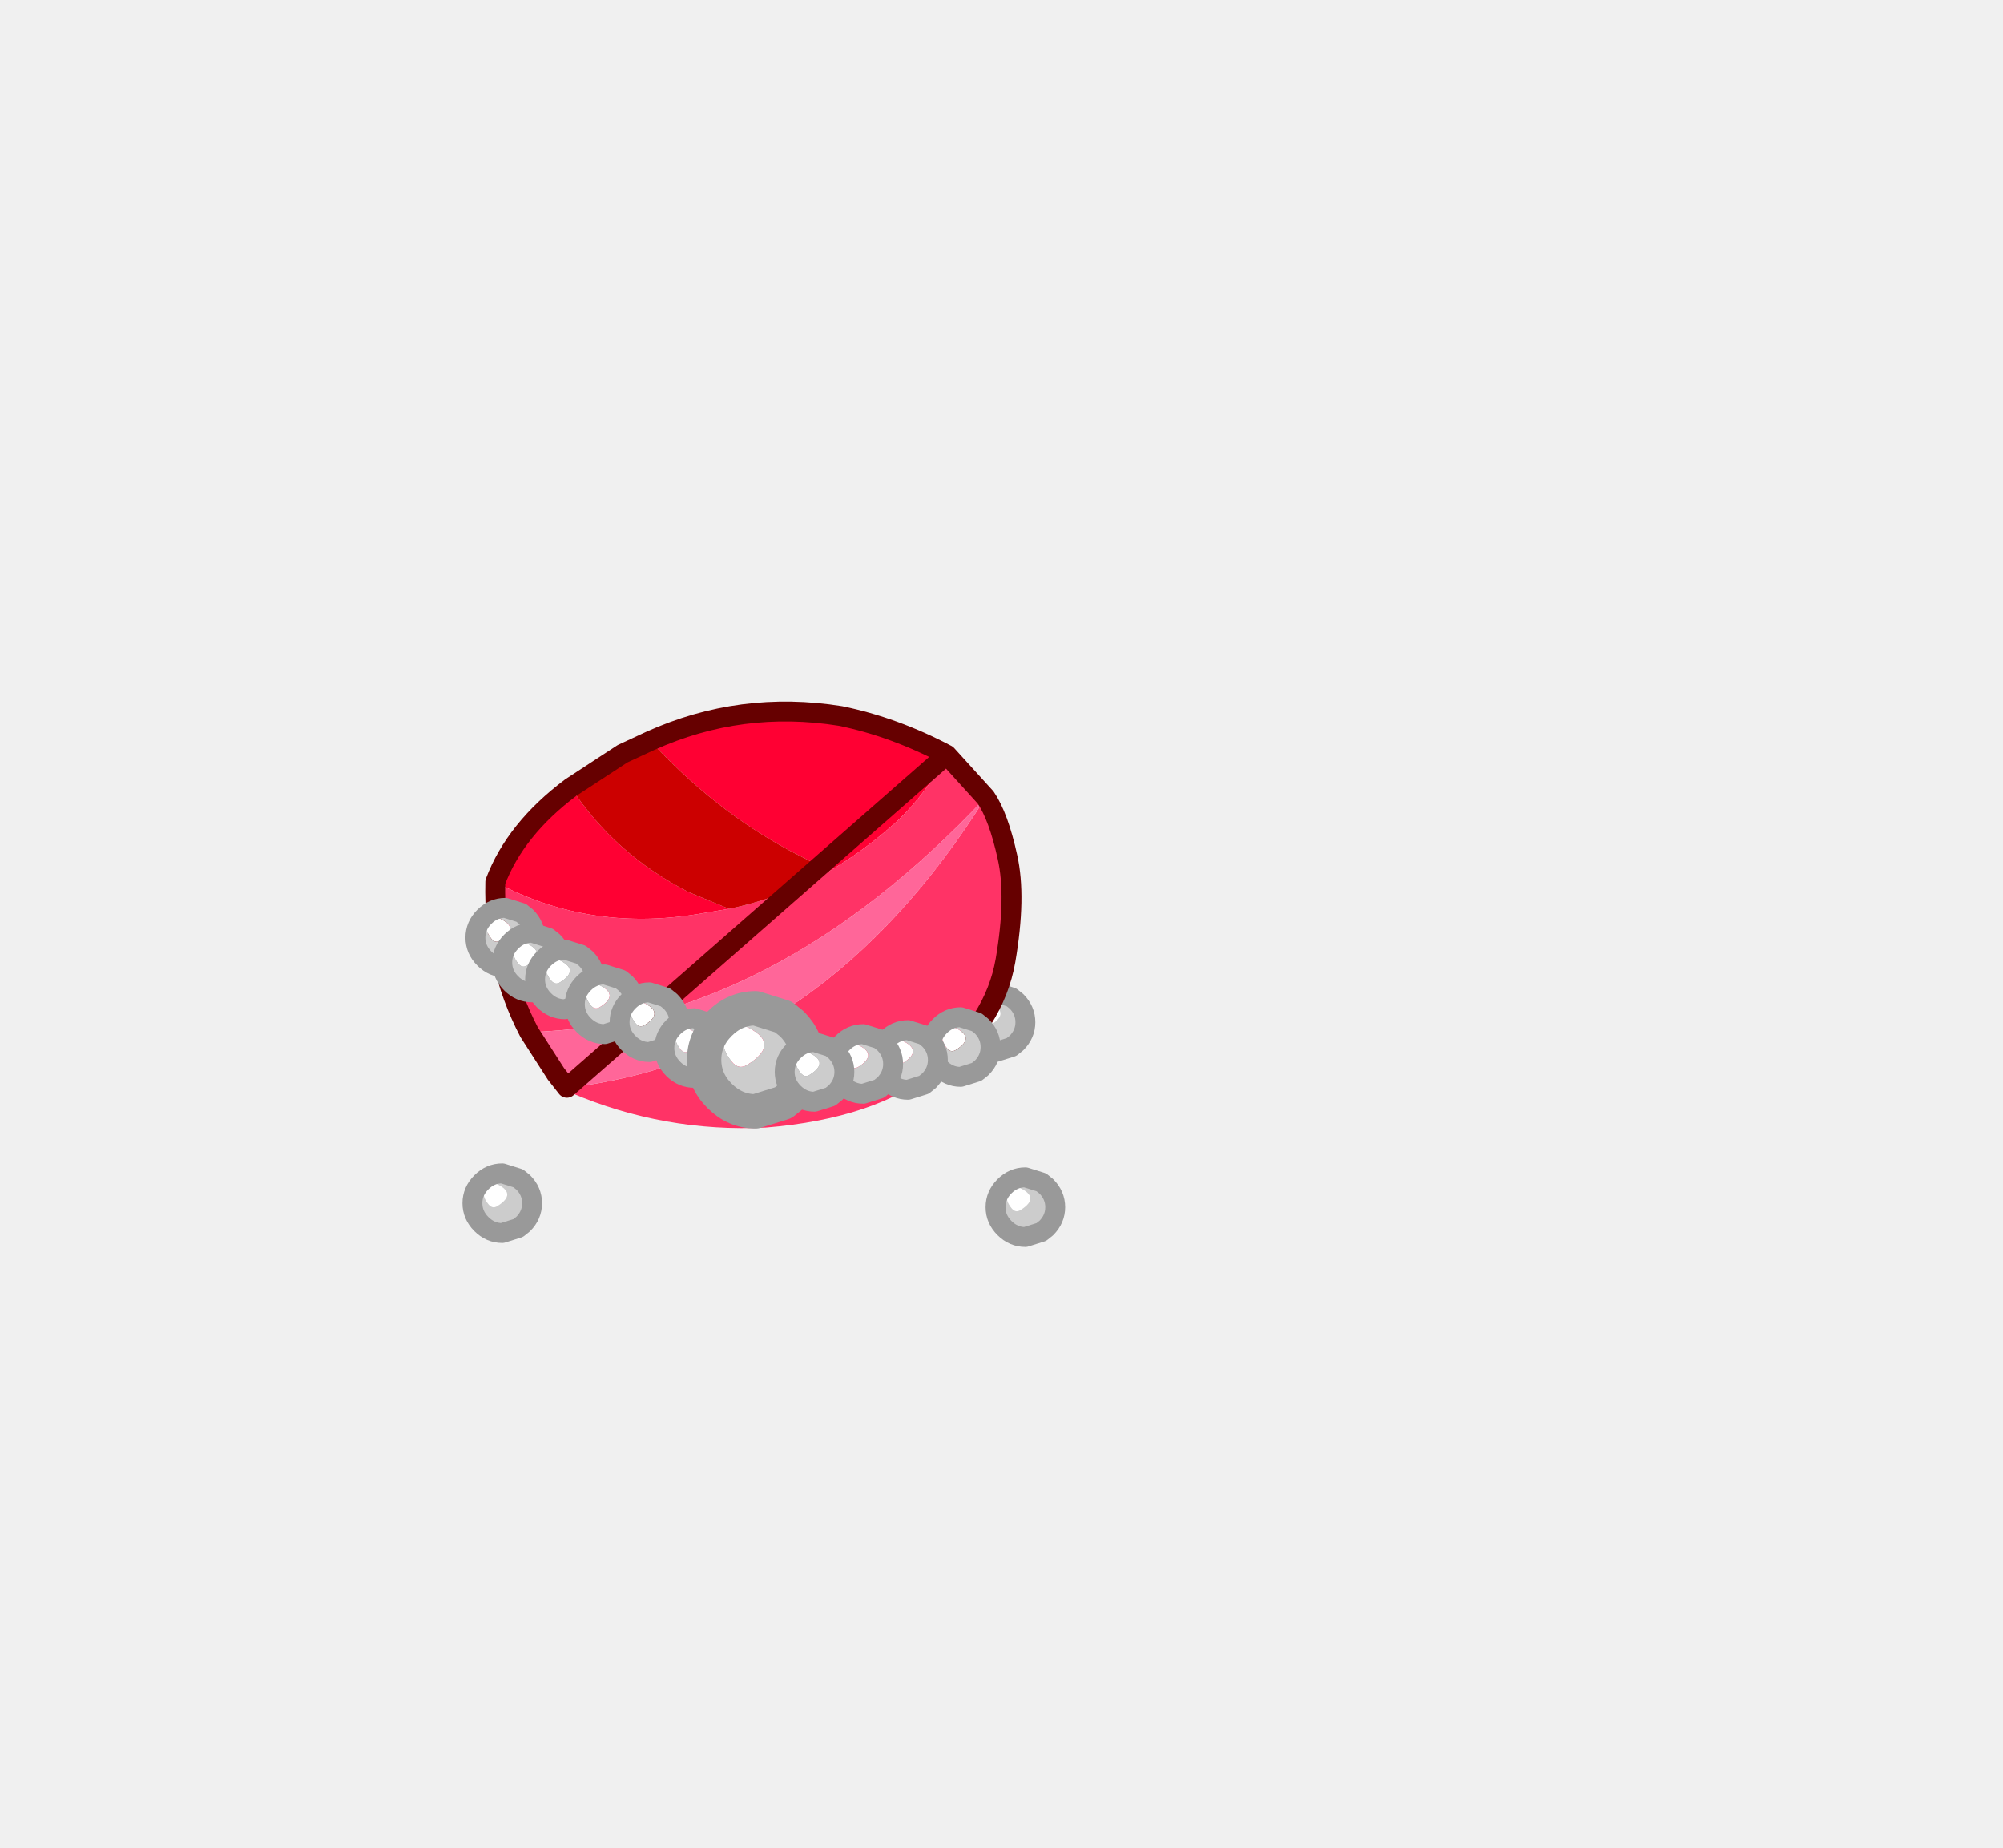
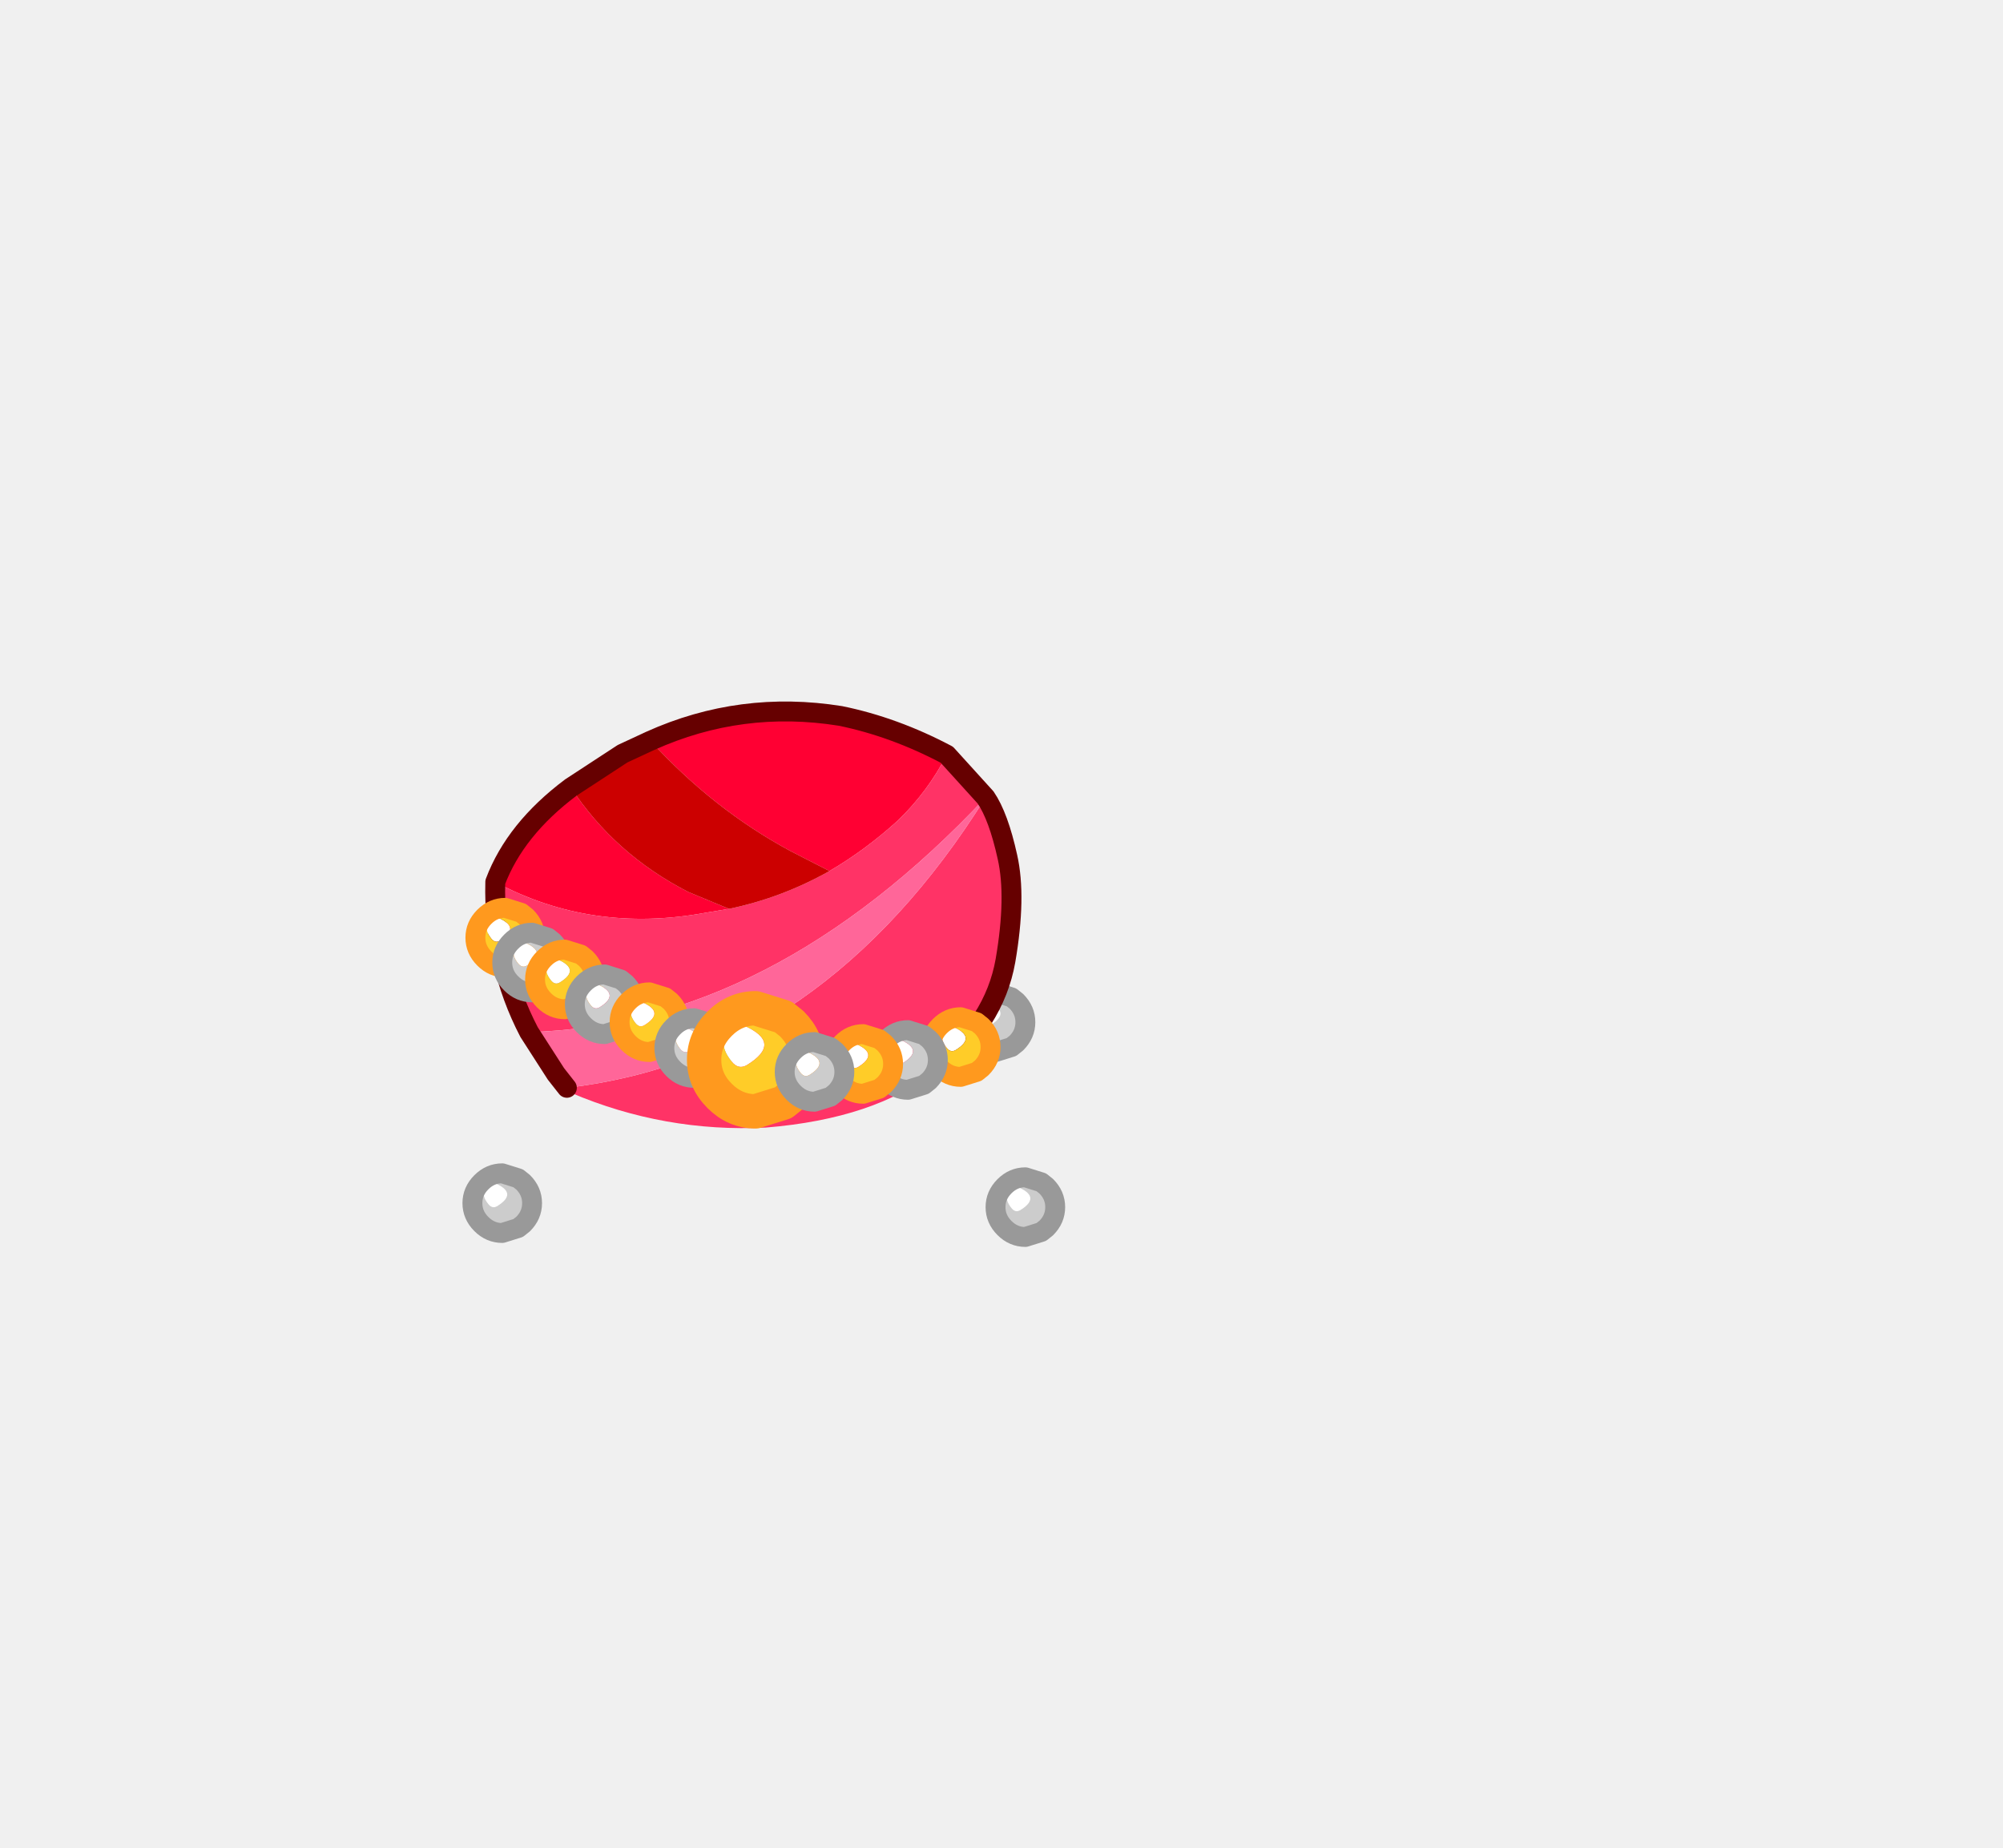
- <svg xmlns="http://www.w3.org/2000/svg" xmlns:xlink="http://www.w3.org/1999/xlink" height="92.9" width="100.7">
-   <g transform="translate(38.65 49.75)">
-     <use height="4" transform="translate(-15.4 8.75)" width="4" xlink:href="#a" />
-     <use height="4" transform="translate(10.9 8.95)" width="4" xlink:href="#a" />
-     <use height="4" transform="translate(9.4 -.35)" width="4" xlink:href="#a" />
-     <use height="21.45" transform="translate(-14.25 -14.45)" width="26.95" xlink:href="#b" />
-     <use height="4" transform="translate(7.65 .9)" width="4" xlink:href="#a" />
-     <use height="4" transform="translate(5 1.55)" width="4" xlink:href="#a" />
-     <use height="4" transform="translate(-15.25 -4.6)" width="4" xlink:href="#a" />
-     <use height="4" transform="translate(-13.9 -3.35)" width="4" xlink:href="#a" />
-     <use height="4" transform="translate(-12.25 -2.5)" width="4" xlink:href="#a" />
-     <use height="4" transform="translate(-10.25 -1.25)" width="4" xlink:href="#a" />
-     <use height="4" transform="translate(-8 -.35)" width="4" xlink:href="#a" />
-     <use height="4" transform="translate(-5.75 .95)" width="4" xlink:href="#a" />
-     <use height="4" transform="translate(-4.114 .086) scale(1.728)" width="4" xlink:href="#a" />
-     <use height="4" transform="translate(2.75 1.75)" width="4" xlink:href="#a" />
-     <use height="4" transform="translate(.3 2.15)" width="4" xlink:href="#a" />
+ <svg xmlns="http://www.w3.org/2000/svg" xmlns:xlink="http://www.w3.org/1999/xlink" height="92.9" width="100.7" version="1.1" id="svg2625">
+   <g transform="translate(38.65,49.75)" id="g2601">
+     <use height="4" transform="translate(-15.4,8.75)" width="4" xlink:href="#a" id="use2571" x="0" y="0" fill="#ff0000" stroke="#cc0000" style="fill:#cccccc;fill-opacity:1;stroke:#999999;stroke-opacity:1" />
+     <use height="4" transform="translate(10.9,8.95)" width="4" xlink:href="#a" id="use2573" x="0" y="0" style="fill:#cccccc;fill-opacity:1;stroke:#999999;stroke-opacity:1" />
+     <use height="4" transform="translate(9.4,-0.35)" width="4" xlink:href="#a" id="use2575" x="0" y="0" style="fill:#cccccc;fill-opacity:1;stroke:#999999;stroke-opacity:1" />
+     <use height="21.45" transform="translate(-14.25,-14.45)" width="26.95" xlink:href="#b" id="use2577" x="0" y="0" />
+     <use height="4" transform="translate(7.65,0.9)" width="4" xlink:href="#a" id="use2579" x="0" y="0" style="fill:#ffcc28;fill-opacity:1;stroke:#ff991e;stroke-opacity:1" />
+     <use height="4" transform="translate(5,1.55)" width="4" xlink:href="#a" id="use2581" x="0" y="0" style="fill:#cccccc;fill-opacity:1;stroke:#999999;stroke-opacity:1" />
+     <use height="4" transform="translate(-15.25,-4.6)" width="4" xlink:href="#a" id="use2583" x="0" y="0" style="fill:#ffcc28;fill-opacity:1;stroke:#ff991e;stroke-opacity:1" />
+     <use height="4" transform="translate(-13.9,-3.35)" width="4" xlink:href="#a" id="use2585" x="0" y="0" style="fill:#cccccc;fill-opacity:1;stroke:#999999;stroke-opacity:1" />
+     <use height="4" transform="translate(-12.25,-2.5)" width="4" xlink:href="#a" id="use2587" x="0" y="0" style="fill:#ffcc28;fill-opacity:1;stroke:#ff991e;stroke-opacity:1" />
+     <use height="4" transform="translate(-10.25,-1.25)" width="4" xlink:href="#a" id="use2589" x="0" y="0" style="fill:#cccccc;fill-opacity:1;stroke:#999999;stroke-opacity:1" />
+     <use height="4" transform="translate(-8,-0.35)" width="4" xlink:href="#a" id="use2591" x="0" y="0" style="fill:#ffcc28;fill-opacity:1;stroke:#ff991e;stroke-opacity:1" />
+     <use height="4" transform="translate(-5.75,0.95)" width="4" xlink:href="#a" id="use2593" x="0" y="0" style="fill:#cccccc;fill-opacity:1;stroke:#999999;stroke-opacity:1" />
+     <use height="4" transform="matrix(1.728,0,0,1.728,-4.114,0.086)" width="4" xlink:href="#a" id="use2595" x="0" y="0" style="fill:#ffcc28;fill-opacity:1;stroke:#ff991e;stroke-opacity:1" />
+     <use height="4" transform="translate(2.75,1.75)" width="4" xlink:href="#a" id="use2597" x="0" y="0" style="fill:#ffcc28;fill-opacity:1;stroke:#ff991e;stroke-opacity:1" />
+     <use height="4" transform="translate(0.3,2.15)" width="4" xlink:href="#a" id="use2599" x="0" y="0" style="fill:#cccccc;fill-opacity:1;stroke:#999999;stroke-opacity:1" />
  </g>
-   <defs>
+   <defs id="defs2623">
    <use height="4" width="4" xlink:href="#c" id="a" />
    <use height="21.45" width="26.95" xlink:href="#d" id="b" />
    <g id="c">
-       <path d="M.8 1.55Q.2.8 1.15.5q1.15.5.1 1.15Q1 1.8.8 1.55" fill="#fff" fill-rule="evenodd" transform="translate(.5 .5)" />
-       <path d="m2.55 2.55-.25.2-.8.25Q.9 3 .45 2.55 0 2.1 0 1.5 0 .9.45.45.9 0 1.5 0l.8.25.25.2Q3 .9 3 1.5q0 .6-.45 1.05m-1.75-1q.2.25.45.1Q2.3 1 1.15.5.2.8.8 1.55" fill="#ccc" fill-rule="evenodd" transform="translate(.5 .5)" />
-       <path d="m2.55 2.55-.25.2-.8.25Q.9 3 .45 2.55 0 2.1 0 1.5 0 .9.45.45.9 0 1.5 0l.8.25.25.2Q3 .9 3 1.5q0 .6-.45 1.05Z" fill="none" stroke="#999" stroke-linecap="round" stroke-linejoin="round" transform="translate(.5 .5)" />
+       <path d="M.8 1.55Q.2.8 1.15.5q1.15.5.1 1.15Q1 1.8.8 1.55" id="path2605" style="fill:#ffffff" transform="translate(.5 .5)" stroke-width="0" />
+       <path d="m2.55 2.55-.25.2-.8.25Q.9 3 .45 2.55 0 2.1 0 1.5 0 .9.45.45.9 0 1.5 0l.8.25.25.2Q3 .9 3 1.5q0 .6-.45 1.05m-1.75-1q.2.25.45.1Q2.3 1 1.15.5.2.8.8 1.55" fill-rule="evenodd" transform="translate(.5 .5)" id="path2607" stroke-width="0" />
+       <path d="m2.55 2.55-.25.2-.8.25Q.9 3 .45 2.55 0 2.1 0 1.5 0 .9.45.45.9 0 1.5 0l.8.25.25.2Q3 .9 3 1.5q0 .6-.45 1.05Z" stroke-linecap="round" stroke-linejoin="round" transform="translate(.5 .5)" id="path2609" fill="none" />
    </g>
    <g id="d">
-       <path d="M-13-1.95q1-2.65 3.8-4.75Q-7-3.35-3.3-1.45l2.05.85-1.2.2Q-8.15.65-13-1.95m7.8-7.1q4.55-2.05 9.55-1.25 2.7.55 5.35 1.95-.95 1.85-2.45 3.3Q5.6-3.55 3.8-2.5l-1.95-1q-3.9-2.1-7.05-5.55" fill="#f03" fill-rule="evenodd" transform="translate(13.5 11)" />
-       <path d="m9.7-8.35 1.95 2.15q.65.95 1.1 3 .45 2-.1 5.2-.55 3.15-3.55 5.55T.6 10.4q-5.1.25-9.8-1.75l-.2-.25Q3.45 6.9 11.65-6.2.9 5.25-11.3 5.6q-1.8-3.45-1.7-7.55Q-8.15.65-2.45-.4l1.2-.2Q1.4-1.15 3.8-2.5q1.8-1.05 3.45-2.55 1.5-1.45 2.45-3.3" fill="#f36" fill-rule="evenodd" transform="translate(13.5 11)" />
-       <path d="m-9.2-6.7 2.6-1.7 1.4-.65Q-2.05-5.6 1.85-3.5l1.95 1Q1.4-1.15-1.25-.6l-2.05-.85Q-7-3.35-9.2-6.7" fill="#c00" fill-rule="evenodd" transform="translate(13.5 11)" />
-       <path d="m-9.4 8.4-.55-.7-1.35-2.1Q.9 5.25 11.65-6.2 3.45 6.9-9.4 8.4" fill="#f69" fill-rule="evenodd" transform="translate(13.5 11)" />
-       <path d="m9.7-8.35 1.95 2.15q.65.95 1.1 3 .45 2-.1 5.2-.55 3.15-3.55 5.55m-18.5.85-.55-.7-1.35-2.1q-1.8-3.45-1.7-7.55 1-2.65 3.8-4.75l2.6-1.7 1.4-.65q4.55-2.05 9.55-1.25 2.7.55 5.35 1.95Z" fill="none" stroke="#600" stroke-linecap="round" stroke-linejoin="round" transform="translate(13.5 11)" />
+       <path d="M-13-1.95q1-2.65 3.8-4.75Q-7-3.35-3.3-1.45l2.05.85-1.2.2Q-8.15.65-13-1.95m7.8-7.1q4.55-2.05 9.55-1.25 2.7.55 5.35 1.95-.95 1.85-2.45 3.3Q5.6-3.55 3.8-2.5l-1.95-1q-3.9-2.1-7.05-5.55" fill="#f03" fill-rule="evenodd" transform="translate(13.5 11)" id="path2612" />
+       <path d="m9.7-8.35 1.95 2.15q.65.95 1.1 3 .45 2-.1 5.2-.55 3.15-3.55 5.55T.6 10.4q-5.1.25-9.8-1.75l-.2-.25Q3.45 6.9 11.65-6.2.9 5.25-11.3 5.6q-1.8-3.45-1.7-7.55Q-8.15.65-2.45-.4l1.2-.2Q1.4-1.15 3.8-2.5q1.8-1.05 3.45-2.55 1.5-1.45 2.45-3.3" fill="#f36" fill-rule="evenodd" transform="translate(13.5 11)" id="path2614" />
+       <path d="m-9.2-6.7 2.6-1.7 1.4-.65Q-2.05-5.6 1.85-3.5l1.95 1Q1.4-1.15-1.25-.6l-2.05-.85Q-7-3.35-9.2-6.7" fill="#c00" fill-rule="evenodd" transform="translate(13.5 11)" id="path2616" />
+       <path d="m-9.4 8.4-.55-.7-1.35-2.1Q.9 5.25 11.65-6.2 3.45 6.9-9.4 8.4" fill="#f69" fill-rule="evenodd" transform="translate(13.5 11)" id="path2618" />
+       <path d="m9.7-8.35 1.95 2.15q.65.95 1.1 3 .45 2-.1 5.2-.55 3.15-3.55 5.55m-18.5.85-.55-.7-1.35-2.1q-1.8-3.45-1.7-7.55 1-2.65 3.8-4.75l2.6-1.7 1.4-.65q4.55-2.05 9.55-1.25 2.7.55 5.35 1.95" fill="none" stroke="#600" stroke-linecap="round" stroke-linejoin="round" transform="translate(13.5 11)" id="path2620" />
    </g>
  </defs>
</svg>
